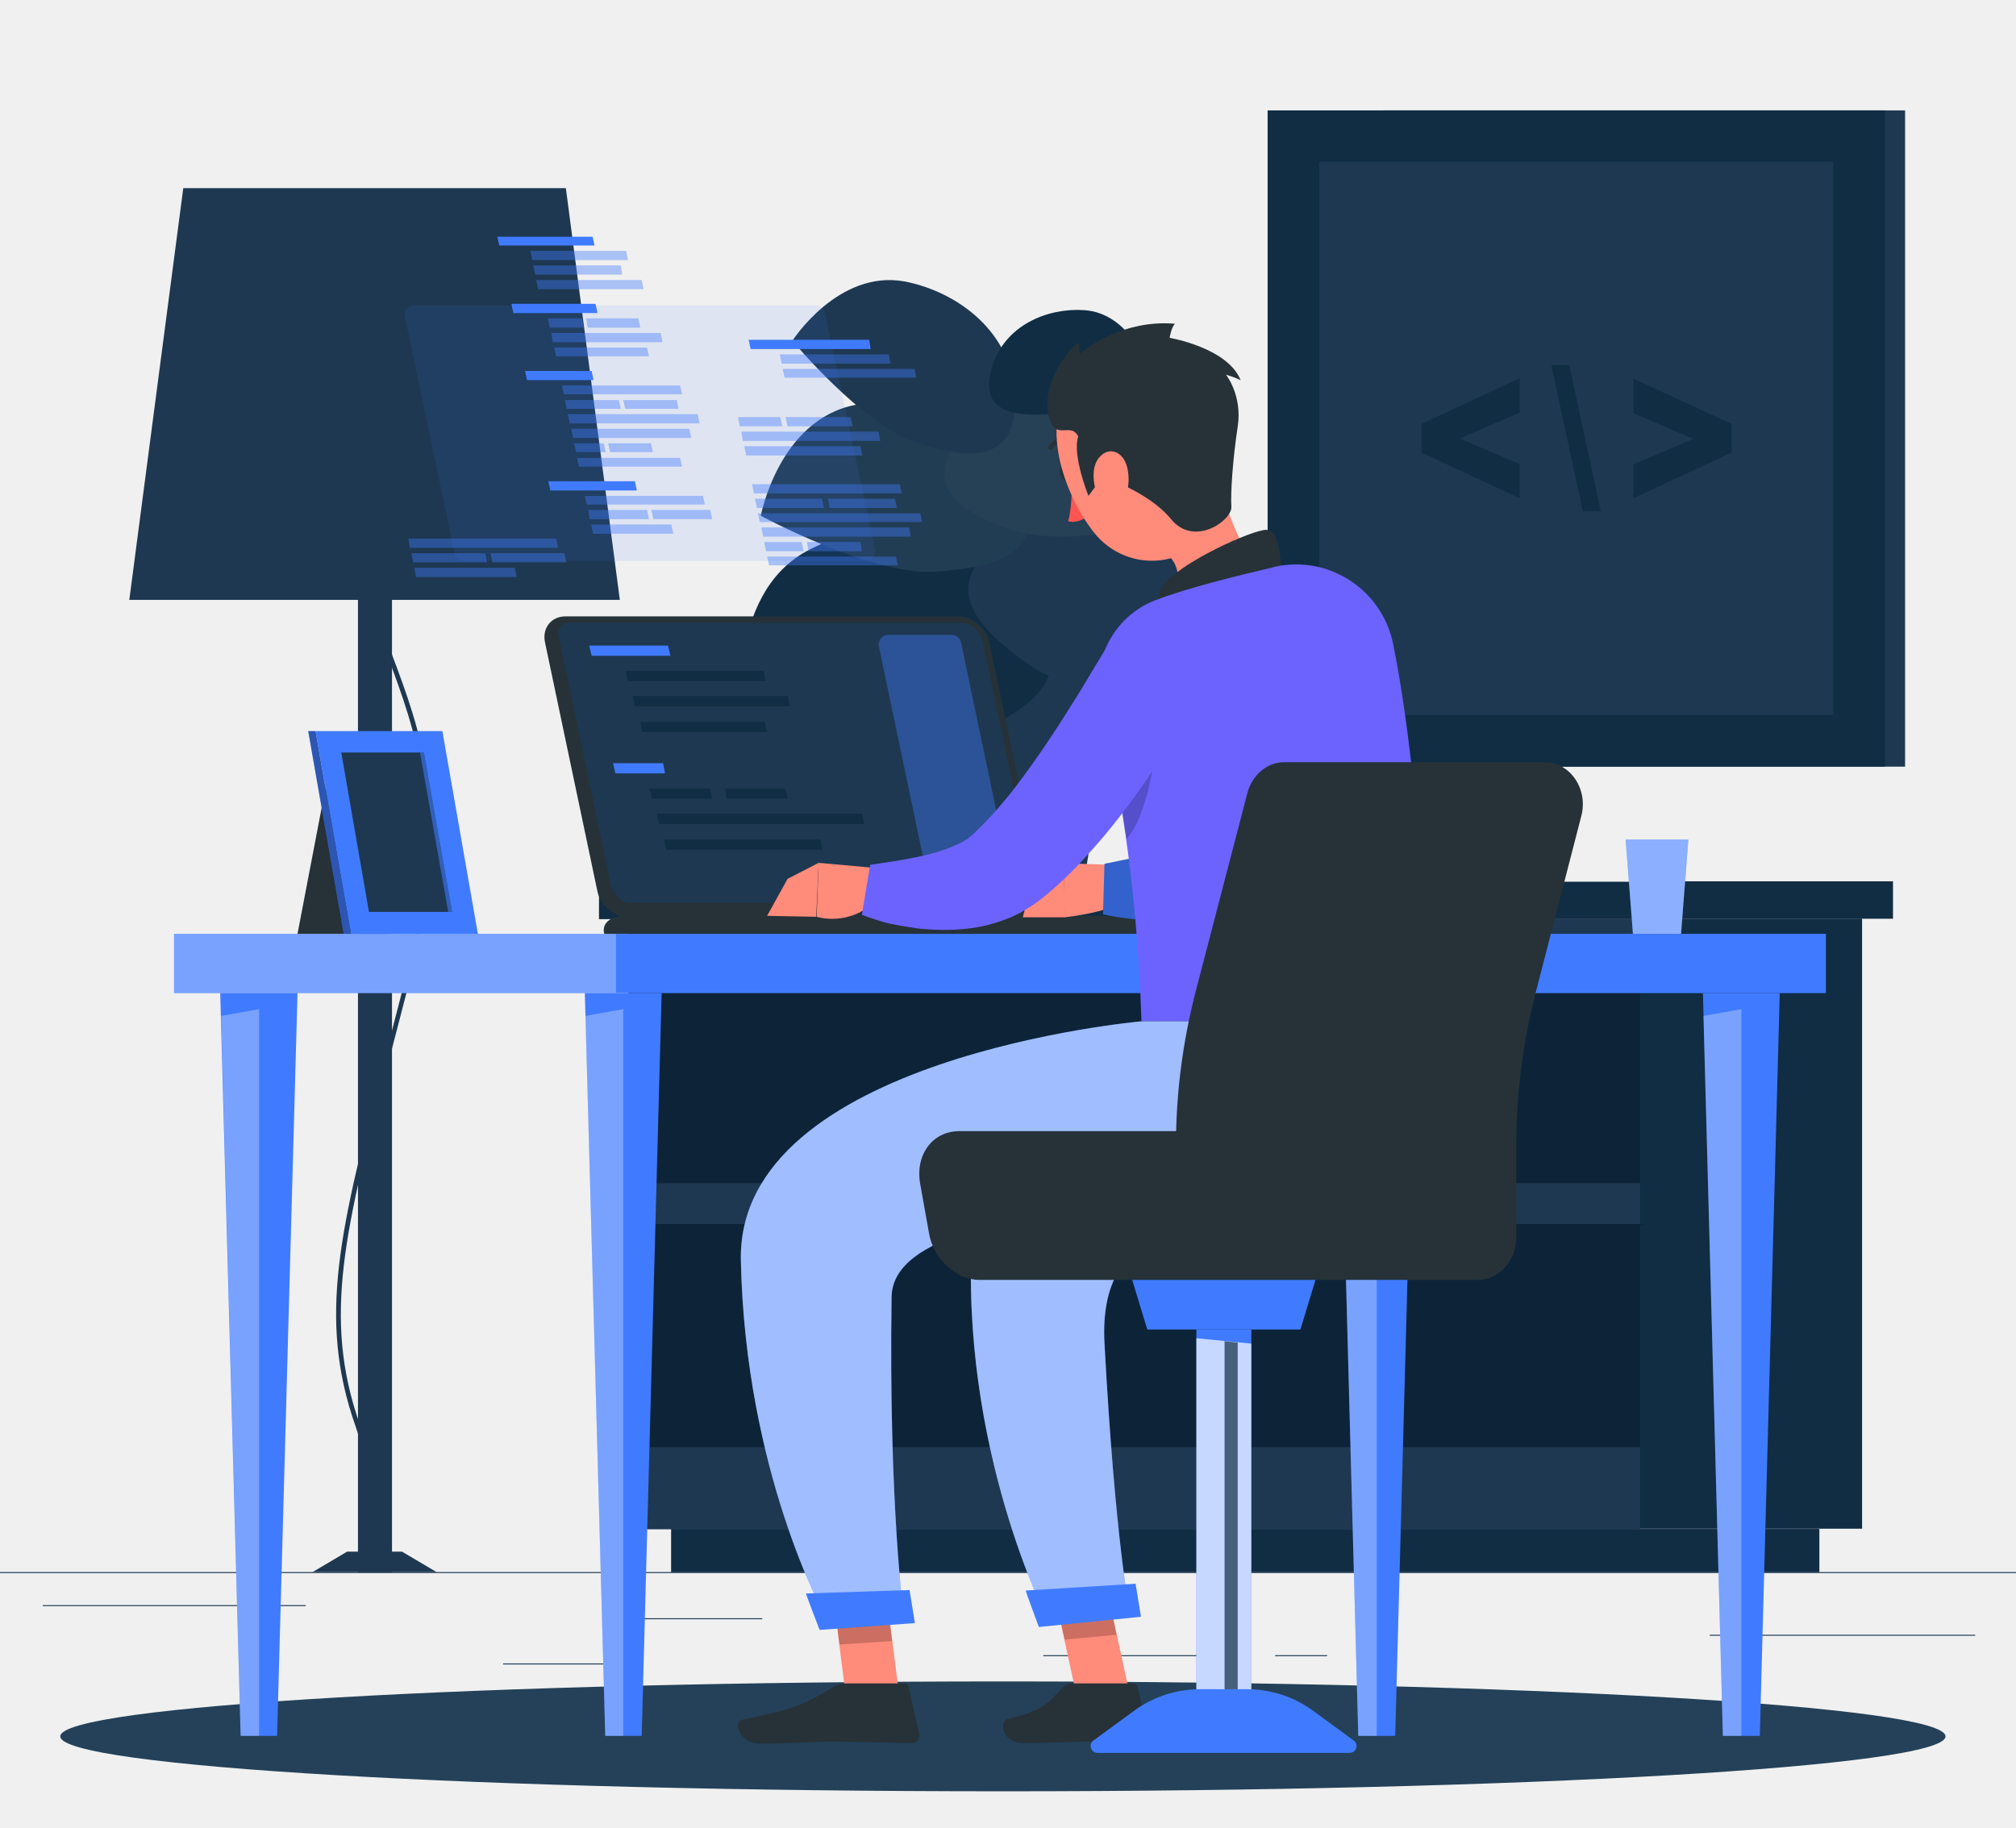
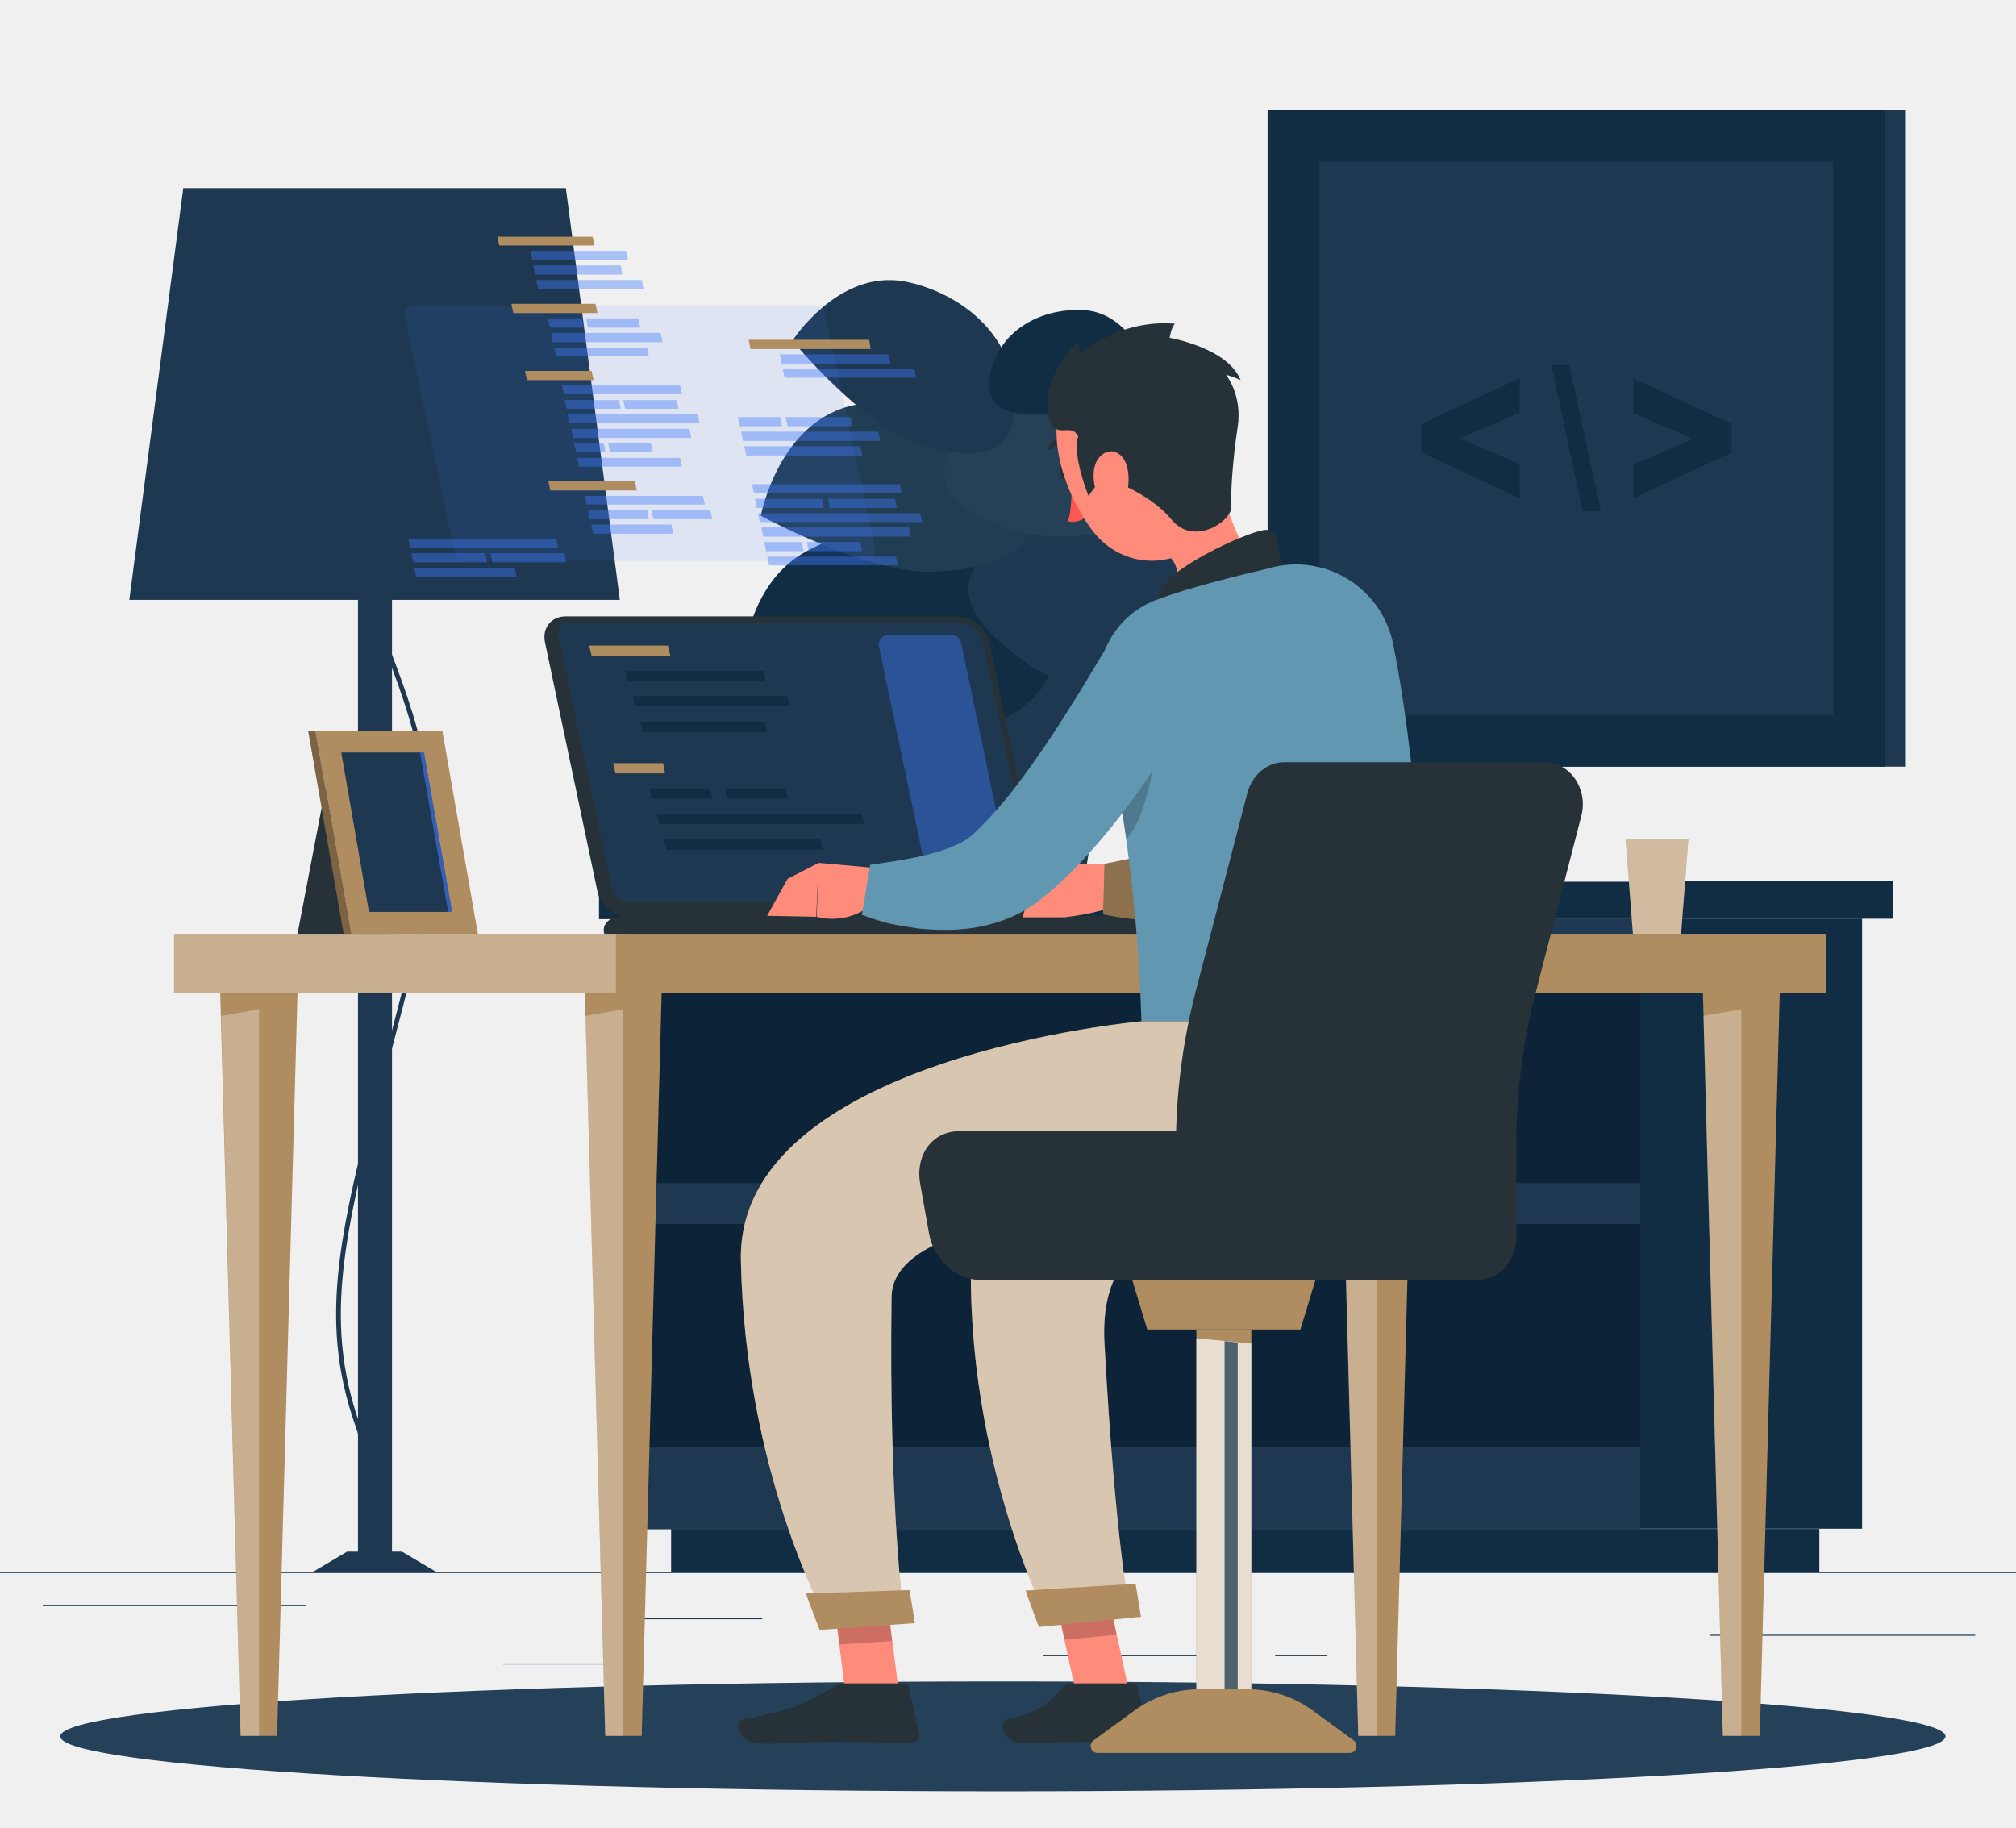
<svg xmlns="http://www.w3.org/2000/svg" version="1.1" x="0px" y="0px" viewBox="0 0 414.7 376" style="enable-background:new 0 0 414.7 376;" xml:space="preserve">
  <style type="text/css">
	.st0{fill:#1E3851;}
	.st1{fill:#102D44;}
	.st2{fill:#0D2438;}
	.st3{fill:#213D54;}
	.st4{fill:#264056;}
	.st5{display:none;}
	.st6{display:inline;}
- 	.st7{fill:#407BFF;}
+ 	.st7{fill:#B08D61;}
	.st8{opacity:0.9;fill:#FFFFFF;}
	.st9{fill:#244159;}
	.st10{opacity:0.3;fill:#FFFFFF;}
	.st11{fill:#263238;}
	.st12{opacity:0.4;fill:#407BFF;}
	.st13{opacity:0.1;fill:#407BFF;}
	.st14{opacity:0.4;fill:#FFFFFF;}
	.st15{opacity:0.3;}
	.st16{opacity:0.6;fill:#407BFF;}
	.st17{fill:#FF5652;}
	.st18{fill:#FF8B7B;}
	.st19{opacity:0.2;}
- 	.st20{fill:#6C63FF;}
+ 	.st20{fill:#6197B1;}
	.st21{opacity:0.5;fill:#FFFFFF;}
	.st22{opacity:0.7;fill:#FFFFFF;}
	.st23{opacity:0.7;fill:#102D44;}
</style>
  <g id="Background_Complete">
    <g>
      <g>
        <rect x="-43.7" y="323.4" class="st0" width="500" height="0.2" />
      </g>
      <g>
        <rect x="130.8" y="332.9" class="st0" width="26" height="0.2" />
        <rect x="8.8" y="330.2" class="st0" width="54.1" height="0.2" />
        <rect x="103.5" y="342.2" class="st0" width="26.3" height="0.2" />
        <rect x="214.6" y="340.5" class="st0" width="38.8" height="0.2" />
        <rect x="262.3" y="340.5" class="st0" width="10.7" height="0.2" />
        <rect x="351.7" y="336.3" class="st0" width="54.6" height="0.2" />
      </g>
    </g>
    <g>
      <g>
        <g>
          <rect x="337.4" y="189.1" transform="matrix(-1 -1.224647e-16 1.224647e-16 -1 720.4377 503.5772)" class="st1" width="45.7" height="125.5" />
          <rect x="138.1" y="314.5" transform="matrix(-1 -1.224647e-16 1.224647e-16 -1 512.3514 637.9232)" class="st1" width="236.2" height="8.9" />
          <rect x="129.3" y="189.1" class="st0" width="208.1" height="125.5" />
          <rect x="129.3" y="197.5" class="st2" width="208.9" height="45.9" />
          <rect x="129.3" y="251.8" class="st2" width="208.9" height="45.9" />
          <rect x="337.4" y="197.5" transform="matrix(-1 -1.224647e-16 1.224647e-16 -1 682.6835 441.0173)" class="st1" width="7.9" height="45.9" />
          <rect x="337.4" y="251.8" transform="matrix(-1 -1.224647e-16 1.224647e-16 -1 682.6835 549.6205)" class="st1" width="7.9" height="45.9" />
        </g>
        <rect x="123.2" y="181.3" transform="matrix(-1 -1.224647e-16 1.224647e-16 -1 460.6165 370.3842)" class="st1" width="214.2" height="7.7" />
        <rect x="337.4" y="181.3" class="st1" width="52" height="7.7" />
      </g>
      <g>
        <rect x="284.5" y="22.7" transform="matrix(-1 -1.224647e-16 1.224647e-16 -1 676.3846 180.4117)" class="st0" width="107.4" height="135" />
        <rect x="260.8" y="22.7" transform="matrix(-1 -1.224647e-16 1.224647e-16 -1 648.5522 180.4117)" class="st1" width="127" height="135" />
        <rect x="267.4" y="37.3" transform="matrix(6.123234e-17 -1 1 6.123234e-17 234.0703 414.4819)" class="st0" width="113.8" height="105.7" />
        <g>
          <path class="st1" d="M336,102.5l20.2-9.4v-5.9L336,77.9v7.1l12.3,5.3L336,95.5V102.5z" />
          <path class="st1" d="M322.8,75.1h-3.7l6.5,30.1h3.7L322.8,75.1z" />
          <path class="st1" d="M312.6,95.5l-12.3-5.3l12.3-5.3v-7.1l-20.2,9.4v5.9l20.2,9.4V95.5z" />
        </g>
      </g>
      <g>
        <rect x="73.5" y="94.2" transform="matrix(-1 -1.224647e-16 1.224647e-16 -1 154.1369 417.6206)" class="st0" width="7" height="229.2" />
        <path class="st0" d="M72.1,321.8l-0.2-1c0.1,0,1.9-0.4,3.3-2.9c1.8-3.2,2.9-10.1-2.1-24.6c-7.8-22.3-3.2-40.3,6.2-76.2     c1.6-6.2,3.5-13.3,5.4-21c7.2-28.7,0.5-46.4-4.8-60.7c-4.1-11.1-7.4-19.9-3.2-30l0.9,0.4c-4,9.8-0.8,18.4,3.2,29.3     c5.4,14.4,12.1,32.4,4.8,61.3c-1.9,7.7-3.8,14.7-5.4,21c-9.3,35.7-13.9,53.6-6.2,75.6c5.2,14.9,4,22.1,2,25.5     C74.4,321.3,72.2,321.8,72.1,321.8z" />
        <polygon class="st0" points="64.3,323.4 89.8,323.4 82.7,319.2 71.4,319.2    " />
        <polygon class="st0" points="26.6,123.4 127.5,123.4 116.4,38.7 37.7,38.7    " />
      </g>
      <g>
        <polygon class="st0" points="176.2,137.4 230.1,137.4 223,181.3 183.3,181.3    " />
        <g>
          <path class="st1" d="M197.8,151.7c14.7-5.3,25.9-13.3,13.3-29.4c-12.6-16.1-32.1-16.1-45.2-8.9c-16.7,9.1-13.4,35.5-13.4,35.5      S183.2,157,197.8,151.7z" />
          <path class="st0" d="M212.1,137c-11.2-7.6-19.2-16.5-6.2-25.8c13-9.3,29.1-4.6,38.8,4.1c12.3,11.1,5.2,30.5,5.2,30.5      S223.3,144.6,212.1,137z" />
          <path class="st3" d="M192.3,117.6c13.1-0.8,24.2-4.2,17.9-18.5c-6.2-14.2-22-18.2-34.3-15.8c-15.7,3.1-19.4,22.8-19.4,22.8      S179.2,118.4,192.3,117.6z" />
          <path class="st4" d="M208.8,109.2c-10.9-3.5-19.5-8.8-11.2-19.5c8.3-10.7,22.5-10.6,32.4-5.9c12.6,6,11.5,23.5,11.5,23.5      S219.8,112.7,208.8,109.2z" />
          <path class="st0" d="M188.3,91c10.9,3.6,20.9,4.4,20.5-9.2c-0.4-13.5-11.9-21.8-22.7-23.9C172.4,55.4,163,70.1,163,70.1      S177.4,87.4,188.3,91z" />
          <path class="st1" d="M216,85.2c-7.8,0.5-14.6-0.6-12-9.5c2.6-8.9,11.6-12.4,19-11.9c9.5,0.6,13.2,11.9,13.2,11.9      S223.8,84.6,216,85.2z" />
        </g>
      </g>
    </g>
  </g>
  <g id="Background_Simple" class="st5">
    <g class="st6">
      <path class="st7" d="M239.2,237.6c-42.3,0.6-104.8,32.9-130.8-7.7c-21.8-34.1,3.4-67.5-37-92.6C42.1,118.9-5.7,86.7,38.7,53.4    C73.3,27.3,127.5,20.1,169.5,26c33,4.7,101.5,24.3,109.8,58.9c9.3,38.9-51.1,71,13.5,85.6c38.9,8.8,85.7,31.4,58.3,77.9    c-10.8,18.4-26.3,15.2-42.7,7.9C284.3,245.7,268.3,237.2,239.2,237.6z" />
      <path class="st8" d="M239.2,237.6c-42.3,0.6-104.8,32.9-130.8-7.7c-21.8-34.1,3.4-67.5-37-92.6C42.1,118.9-5.7,86.7,38.7,53.4    C73.3,27.3,127.5,20.1,169.5,26c33,4.7,101.5,24.3,109.8,58.9c9.3,38.9-51.1,71,13.5,85.6c38.9,8.8,85.7,31.4,58.3,77.9    c-10.8,18.4-26.3,15.2-42.7,7.9C284.3,245.7,268.3,237.2,239.2,237.6z" />
    </g>
  </g>
  <g id="Shadow_1_">
    <ellipse id="_x3C_Path_x3E__327_" class="st9" cx="206.3" cy="357.2" rx="193.9" ry="11.3" />
  </g>
  <g id="Desk">
    <g>
      <g>
        <rect x="35.8" y="192.1" class="st7" width="339.8" height="12.2" />
        <rect x="35.8" y="192.1" class="st10" width="90.9" height="12.2" />
        <polygon class="st7" points="128.2,204.3 120.3,204.3 124.5,357.1 128.2,357.1 132,357.1 136.1,204.3    " />
        <polygon class="st10" points="124.5,357.1 128.2,357.1 128.2,207.6 120.4,209    " />
        <polygon class="st7" points="53.3,204.3 45.3,204.3 49.5,357.1 53.3,357.1 57,357.1 61.2,204.3    " />
        <polygon class="st10" points="49.5,357.1 53.3,357.1 53.3,207.6 45.5,209    " />
        <polygon class="st7" points="358.2,204.3 350.3,204.3 354.4,357.1 358.2,357.1 362,357.1 366.1,204.3    " />
        <polygon class="st10" points="354.4,357.1 358.2,357.1 358.2,207.6 350.4,209    " />
        <polygon class="st7" points="283.2,204.3 275.3,204.3 279.4,357.1 283.2,357.1 287,357.1 291.1,204.3    " />
        <polygon class="st10" points="279.4,357.1 283.2,357.1 283.2,207.6 275.4,209    " />
      </g>
      <g>
        <path class="st11" d="M197.1,126.8h-80.8c-2.9,0-4.8,2.4-4.2,5.3l10.8,51.3c0.6,2.9,3.5,5.3,6.4,5.3h80.8c2.9,0,4.8-2.4,4.2-5.3     l-10.8-51.3C202.9,129.2,200,126.8,197.1,126.8z" />
        <path class="st0" d="M130,185.8c-1.9,0-3.9-1.7-4.3-3.6l-10.8-51.4c-0.2-0.8,0-1.5,0.4-2c0.4-0.5,1-0.7,1.7-0.7h80.8     c1.9,0,3.9,1.7,4.3,3.6l10.8,51.3c0.2,0.8,0,1.5-0.4,2c-0.4,0.5-1,0.7-1.7,0.7H130z" />
        <path class="st12" d="M191,181.7L180.8,133c-0.3-1.2,0.7-2.4,1.9-2.4h13.1c0.9,0,1.7,0.7,1.9,1.6l10.2,48.7     c0.3,1.2-0.7,2.4-1.9,2.4h-13.1C192,183.3,191.2,182.6,191,181.7z" />
        <g>
          <polygon class="st7" points="121.7,134.9 121.2,132.8 137.4,132.8 137.9,134.9     " />
          <polygon class="st1" points="129.1,140.1 128.7,138 157.1,138 157.5,140.1     " />
          <polygon class="st1" points="130.6,145.3 130.2,143.2 162,143.2 162.5,145.3     " />
          <polygon class="st1" points="132.1,150.6 131.7,148.5 157.3,148.5 157.8,150.6     " />
        </g>
        <g>
          <polygon class="st7" points="126.6,159.1 126.1,157 136.4,157 136.8,159.1     " />
          <polygon class="st1" points="134.1,164.3 133.6,162.2 146.1,162.2 146.5,164.3     " />
          <polygon class="st1" points="149.5,164.3 149.1,162.2 161.6,162.2 162,164.3     " />
          <polygon class="st1" points="135.6,169.5 135.1,167.4 177.3,167.4 177.8,169.5     " />
          <polygon class="st1" points="137,174.8 136.6,172.7 168.8,172.7 169.2,174.8     " />
        </g>
        <path class="st11" d="M234.9,188.4H128.5c-2.9,0-4.8,1.6-4.2,3.7h116.9C240.6,190.1,237.8,188.4,234.9,188.4z" />
      </g>
      <g>
        <path class="st13" d="M93.5,113.8L83.3,65.2c-0.3-1.2,0.7-2.4,1.9-2.4h82.6c0.9,0,1.7,0.7,1.9,1.6L180,113     c0.3,1.2-0.7,2.4-1.9,2.4H95.5C94.5,115.4,93.7,114.8,93.5,113.8z" />
        <g>
          <g>
            <g>
              <polygon class="st7" points="122.9,64.4 105.6,64.4 105.2,62.5 122.5,62.5       " />
              <polygon class="st12" points="120.1,67.4 113.1,67.4 112.7,65.5 119.7,65.5       " />
              <polygon class="st12" points="131.7,67.4 120.9,67.4 120.6,65.5 131.3,65.5       " />
              <polygon class="st12" points="136.3,70.4 113.7,70.4 113.4,68.5 135.9,68.5       " />
              <polygon class="st12" points="133.5,73.3 114.4,73.3 114,71.5 133.1,71.5       " />
            </g>
            <polygon class="st12" points="146.1,104.9 134,104.9 134.4,106.8 146.5,106.8      " />
            <g>
              <polygon class="st7" points="131,100.9 113.2,100.9 112.8,99 130.6,99       " />
              <polygon class="st12" points="138.1,107.9 121.6,107.9 122,109.8 138.5,109.8       " />
              <polygon class="st12" points="133.1,104.9 121,104.9 121.3,106.8 133.5,106.8       " />
              <polygon class="st12" points="144.6,102 120.3,102 120.7,103.8 145,103.8       " />
            </g>
            <g>
              <polygon class="st7" points="122.3,50.5 102.7,50.5 102.3,48.7 121.9,48.7       " />
              <polygon class="st12" points="132,57.6 110.3,57.6 110.7,59.5 132.4,59.5       " />
              <polygon class="st12" points="127.7,54.6 109.7,54.6 110.1,56.5 128,56.5       " />
              <polygon class="st12" points="128.8,51.6 109.1,51.6 109.5,53.5 129.2,53.5       " />
            </g>
            <g>
              <polygon class="st7" points="122.1,78.2 108.4,78.2 108,76.3 121.7,76.3       " />
              <polygon class="st12" points="143.5,85.2 116.8,85.2 117.2,87.1 143.9,87.1       " />
              <polygon class="st12" points="127.3,82.3 116.2,82.3 116.6,84.1 127.7,84.1       " />
              <polygon class="st12" points="139.2,82.3 128.2,82.3 128.6,84.1 139.6,84.1       " />
              <polygon class="st12" points="139.9,79.3 115.6,79.3 116,81.1 140.3,81.1       " />
              <polygon class="st12" points="139.9,94.2 118.7,94.2 119.1,96 140.3,96       " />
              <polygon class="st12" points="124.2,91.2 118.1,91.2 118.5,93 124.6,93       " />
              <polygon class="st12" points="133.9,91.2 125.1,91.2 125.5,93 134.3,93       " />
              <polygon class="st12" points="141.8,88.2 117.5,88.2 117.9,90.1 142.2,90.1       " />
            </g>
          </g>
          <g>
            <g>
              <polygon class="st12" points="160.9,87.7 152.2,87.7 151.8,85.8 160.5,85.8       " />
              <polygon class="st12" points="175.4,87.7 162,87.7 161.6,85.8 175,85.8       " />
              <polygon class="st12" points="181.1,90.7 152.8,90.7 152.5,88.8 180.7,88.8       " />
              <polygon class="st12" points="177.4,93.7 153.5,93.7 153.1,91.8 177,91.8       " />
            </g>
            <g>
              <polygon class="st12" points="188.1,75.9 161,75.9 161.4,77.7 188.5,77.7       " />
              <polygon class="st12" points="182.8,72.9 160.4,72.9 160.8,74.8 183.2,74.8       " />
              <polygon class="st7" points="178.8,69.9 154,69.9 154.4,71.8 179.1,71.8       " />
            </g>
            <g>
              <polygon class="st12" points="189.3,105.6 155.9,105.6 156.3,107.4 189.7,107.4       " />
              <polygon class="st12" points="169.1,102.6 155.3,102.6 155.7,104.5 169.5,104.5       " />
              <polygon class="st12" points="184.1,102.6 170.3,102.6 170.7,104.5 184.5,104.5       " />
              <polygon class="st12" points="185.1,99.6 154.7,99.6 155.1,101.5 185.5,101.5       " />
              <polygon class="st12" points="184.3,114.5 157.8,114.5 158.2,116.3 184.7,116.3       " />
              <polygon class="st12" points="164.9,111.5 157.2,111.5 157.6,113.4 165.3,113.4       " />
              <polygon class="st12" points="177,111.5 166,111.5 166.3,113.4 177.3,113.4       " />
              <polygon class="st12" points="187,108.5 156.6,108.5 157,110.4 187.4,110.4       " />
            </g>
          </g>
          <g>
            <polygon class="st12" points="105.9,116.8 85.2,116.8 85.6,118.7 106.3,118.7      " />
            <polygon class="st12" points="99.8,113.8 84.6,113.8 85,115.7 100.2,115.7      " />
            <polygon class="st12" points="116.1,113.8 100.9,113.8 101.3,115.7 116.5,115.7      " />
            <polygon class="st12" points="114.4,110.8 84,110.8 84.3,112.7 114.8,112.7      " />
          </g>
        </g>
      </g>
      <g>
        <polygon class="st7" points="347.3,172.7 334.4,172.7 335.9,192.1 345.8,192.1    " />
        <polygon class="st14" points="347.3,172.7 334.4,172.7 335.9,192.1 345.8,192.1    " />
      </g>
      <g>
        <polygon class="st11" points="67.5,159.2 85.9,159.2 79.6,192.1 61.2,192.1    " />
        <polygon class="st7" points="91,150.4 64.9,150.4 72.2,192.1 98.3,192.1    " />
        <g>
          <polygon class="st7" points="63.4,150.4 64.9,150.4 72.2,192.1 70.7,192.1     " />
          <polygon class="st15" points="63.4,150.4 64.9,150.4 72.2,192.1 70.7,192.1     " />
        </g>
        <polygon class="st0" points="75.9,187.6 70.2,154.8 87.2,154.8 93,187.6    " />
        <polygon class="st16" points="92.2,187.6 86.4,154.8 87.2,154.8 93,187.6    " />
      </g>
    </g>
  </g>
  <g id="Character_1_">
    <g>
      <g>
        <path class="st11" d="M220.1,97c0.4,0.8,0.2,1.6-0.3,1.9c-0.5,0.2-1.2-0.2-1.6-1c-0.4-0.8-0.2-1.6,0.3-1.9     C219,95.7,219.7,96.2,220.1,97z" />
        <path class="st17" d="M220.4,98.6c0,0,0.3,5.5-0.7,8.6c2,0.7,4.2-1.1,4.2-1.1L220.4,98.6z" />
        <path class="st11" d="M220.2,90.4c-0.1,0.1-0.2,0.1-0.3,0.1c-2.3,0.1-3.3,1.7-3.3,1.8c-0.1,0.2-0.5,0.3-0.7,0.2     c-0.2-0.1-0.3-0.5-0.2-0.7c0.1-0.1,1.3-2.1,4.1-2.3c0.3,0,0.5,0.2,0.5,0.5C220.4,90.1,220.3,90.3,220.2,90.4z" />
        <path class="st18" d="M249.6,95.8c3.1,10.7,6.5,19,10.8,23.7c0,0,0.1,8.4-14.3,12.4c-15.8,4.4-9.7-5.7-9.7-5.7     c8-4.5,7.2-11.2,1.2-13.7L249.6,95.8z" />
        <path class="st11" d="M263.6,117.5c-0.3-3.9-0.6-8.4-3.1-8.5c-2.7-0.1-18.1,6.8-21.3,11.6c-3.3,4.9,3.1,9.6,3.1,9.6L263.6,117.5z     " />
        <g>
          <path class="st18" d="M232.1,178l-13.3-0.4l0.2,11.1c0,0,11.6-1.2,12.1-4.2L232.1,178z" />
          <polygon class="st18" points="211.8,183 210.4,188.7 219.1,188.7 218.8,177.6     " />
          <g>
            <path class="st7" d="M285.5,131.7l-0.3,2.9c-0.1,0.9-0.2,1.8-0.3,2.7c-0.2,1.8-0.5,3.6-0.8,5.4c-0.6,3.6-1.4,7.2-2.3,10.8       c-0.9,3.6-2,7.2-3.3,10.9c-0.7,1.8-1.4,3.7-2.3,5.5c-0.9,1.9-1.8,3.7-3,5.6c-0.3,0.5-0.6,1-0.9,1.4c-0.3,0.5-0.7,1-1,1.5       c-0.4,0.5-0.7,1-1.2,1.5l-0.7,0.7c-0.2,0.2-0.4,0.5-0.7,0.8c-2.3,2.3-4.7,3.7-6.9,4.7c-4.5,2-8.5,2.7-12.4,3.1       c-2,0.2-3.9,0.3-5.8,0.4c-1.9,0.1-3.8,0-5.6-0.1c-1.9-0.1-3.7-0.3-5.5-0.5c-1.9-0.2-3.6-0.5-5.6-0.9l0.3-10.4       c6.4-1.3,13.1-2.6,18.9-4.5c1.4-0.5,2.8-1,4.1-1.6c1.2-0.5,2.4-1.1,3.2-1.7c0.8-0.6,1.4-1.2,1.5-1.4l0.3-0.5       c0.1-0.1,0.2-0.4,0.4-0.6c0.1-0.2,0.3-0.5,0.4-0.7c0.1-0.3,0.3-0.5,0.4-0.8c1-2.2,2.1-5,2.9-7.9c0.8-2.9,1.6-6,2.2-9.2       c0.7-3.1,1.2-6.4,1.8-9.6l0.8-4.9l0.7-4.7L285.5,131.7z" />
            <path class="st19" d="M285.5,131.7l-0.3,2.9c-0.1,0.9-0.2,1.8-0.3,2.7c-0.2,1.8-0.5,3.6-0.8,5.4c-0.6,3.6-1.4,7.2-2.3,10.8       c-0.9,3.6-2,7.2-3.3,10.9c-0.7,1.8-1.4,3.7-2.3,5.5c-0.9,1.9-1.8,3.7-3,5.6c-0.3,0.5-0.6,1-0.9,1.4c-0.3,0.5-0.7,1-1,1.5       c-0.4,0.5-0.7,1-1.2,1.5l-0.7,0.7c-0.2,0.2-0.4,0.5-0.7,0.8c-2.3,2.3-4.7,3.7-6.9,4.7c-4.5,2-8.5,2.7-12.4,3.1       c-2,0.2-3.9,0.3-5.8,0.4c-1.9,0.1-3.8,0-5.6-0.1c-1.9-0.1-3.7-0.3-5.5-0.5c-1.9-0.2-3.6-0.5-5.6-0.9l0.3-10.4       c6.4-1.3,13.1-2.6,18.9-4.5c1.4-0.5,2.8-1,4.1-1.6c1.2-0.5,2.4-1.1,3.2-1.7c0.8-0.6,1.4-1.2,1.5-1.4l0.3-0.5       c0.1-0.1,0.2-0.4,0.4-0.6c0.1-0.2,0.3-0.5,0.4-0.7c0.1-0.3,0.3-0.5,0.4-0.8c1-2.2,2.1-5,2.9-7.9c0.8-2.9,1.6-6,2.2-9.2       c0.7-3.1,1.2-6.4,1.8-9.6l0.8-4.9l0.7-4.7L285.5,131.7z" />
          </g>
        </g>
        <g>
          <path class="st20" d="M226.5,145c3.2,13.4,7.4,35.8,8.3,65.1h58.6c0.3-7.2-0.9-48-6.8-77.5c-2.2-11.2-13.2-18.5-24.4-16      c-0.1,0-0.2,0-0.3,0.1c-7.3,1.7-17.8,4.3-24,6.7c-0.1,0-0.2,0.1-0.3,0.1C229.1,126.8,224.3,136,226.5,145z" />
        </g>
        <path class="st19" d="M230.3,163.7c0.5,2.8,0.9,5.8,1.4,8.9c4.8-5,6.3-20.3,6.3-20.3L230.3,163.7z" />
        <g>
          <path class="st18" d="M181.6,178.7l-13.2-1.2l-0.4,11.1c0,0,6.8,2.2,12.3-3.5L181.6,178.7z" />
          <polygon class="st18" points="162,180.8 157.8,188.4 167.9,188.6 168.4,177.5     " />
          <path class="st20" d="M248.4,139.9c-0.9,1.8-1.7,3.3-2.7,4.9c-0.9,1.6-1.8,3.2-2.8,4.7c-1.9,3.1-3.8,6.2-5.9,9.2      c-4.1,6.1-8.5,12-13.7,17.6c-2.6,2.9-5.4,5.6-8.7,8.3c-0.4,0.3-0.9,0.7-1.3,1c-0.4,0.3-0.8,0.6-1.5,1c-0.6,0.4-1.2,0.7-1.8,1.1      c-0.6,0.3-1.2,0.6-1.8,0.9c-2.4,1-4.7,1.7-6.9,2.1c-4.4,0.8-8.6,0.7-12.5,0.3c-2-0.3-3.9-0.6-5.8-1c-0.9-0.2-1.9-0.5-2.8-0.8      c-1-0.3-1.8-0.6-2.9-1l1.7-10.3c6.3-0.9,13.1-1.9,17.7-4.1c1.2-0.5,2.2-1.1,2.9-1.7c0.4-0.3,0.7-0.6,0.9-0.8      c0.1-0.1,0.4-0.4,0.6-0.6c0.2-0.2,0.5-0.4,0.7-0.7c2-1.9,4-4.3,6-6.7c3.9-5,7.7-10.5,11.3-16.2c1.8-2.8,3.6-5.7,5.3-8.6l2.6-4.3      l2.5-4.3L248.4,139.9z" />
        </g>
        <polygon class="st18" points="232.4,348.6 221.4,348.6 215.9,323.3 226.9,323.3    " />
        <path class="st11" d="M220.8,346.3h12.3c0.4,0,0.8,0.3,0.9,0.7l2.2,9.7c0.2,1-0.6,2-1.6,1.9c-4.3-0.1-6.4-0.3-11.8-0.3     c-3.3,0-7.6,0.3-12.2,0.3c-4.5,0-5.2-4.5-3.3-5c8.4-1.8,9-4.4,11.7-6.8C219.5,346.5,220.1,346.3,220.8,346.3z" />
        <g class="st19">
          <polygon points="226.9,323.3 215.9,323.3 219,337.3 229.7,336.3     " />
        </g>
        <path class="st18" d="M246,82.9c3.9,10.1,6.8,15.8,4.1,23.2c-4,11.1-18.2,12.2-25.1,3.4c-6.2-7.9-11.6-23.1-3.8-31.5     C229,69.8,242.1,72.8,246,82.9z" />
        <path class="st11" d="M226.8,98.1c-1.6,2.2-2.9,3.9-2.9,3.9s-3.4-8.4-2.1-12.2c-1.6-3.3-5,1.5-6.2-4.8     c-1.2-6.3,4.2-13.1,6.2-14.5c0.3,0.5,0.3,2.3,0.3,2.3s8.1-7.2,19.6-6.2c-0.8,0.8-1.1,2.9-1.1,2.9s11.9,2,14.6,8.7     c-1.7-0.8-3-1.1-3-1.1s3.4,4.2,2.4,10.7c-1,6.5-1.5,13.7-1.3,16.5c0.1,2.8-7.7,8.3-12.4,2.5C236.1,101,226.8,98.1,226.8,98.1z" />
        <path class="st18" d="M231.8,95.9c0.7,2.5,0.3,5.1-0.5,7.1c-1.3,2.9-3.9,2.3-5.2-0.3c-1.2-2.4-1.9-6.7,0.2-8.8     C228.3,91.8,231,93,231.8,95.9z" />
        <g>
          <path class="st7" d="M252.3,210.1c0,0-50.8,18.4-52.3,42.8c-2.8,44.9,15.6,80.5,15.6,80.5l16.8-1.8c0,0-3-14.5-5.2-55.2      c-2.8-51.1,84,1.2,66.1-66.4L252.3,210.1z" />
          <path class="st21" d="M252.3,210.1c0,0-50.8,18.4-52.3,42.8c-2.8,44.9,15.6,80.5,15.6,80.5l16.8-1.8c0,0-3-14.5-5.2-55.2      c-2.8-51.1,84,1.2,66.1-66.4L252.3,210.1z" />
        </g>
        <path class="st7" d="M211,327.2c-0.1,0,2.7,7.5,2.7,7.5l21-2.1l-1.1-6.8L211,327.2z" />
        <g>
          <polygon class="st18" points="185.1,349.8 174.1,349.8 170.9,324.5 181.9,324.5     " />
          <path class="st11" d="M174,346.3l12,0c0.4,0,0.8,0.3,0.9,0.7l2.2,9.7c0.2,1-0.5,2-1.6,1.9c-4.3-0.1-10.5-0.3-16-0.3      c-6.3,0-7.6,0.4-15,0.4c-4.5,0-5.7-4.5-3.9-4.9c8.6-1.9,11.3-2.1,18.7-6.7C172.2,346.6,173.1,346.3,174,346.3z" />
          <polygon class="st19" points="170.9,324.5 172.7,338.3 183.5,337.6 181.9,324.5     " />
        </g>
        <g>
          <path class="st7" d="M234.8,210.1c0,0-83.3,7.4-82.4,49.2c0.9,43.5,17.2,72.9,17.2,72.9h16.3c0,0-3.1-22.6-2.5-65.4      c0.2-12.8,26.1-17.1,51.4-18.6c21.9-1.3,42.4-13.8,50.9-34l1.7-4.1H234.8z" />
          <path class="st21" d="M234.8,210.1c0,0-83.3,7.4-82.4,49.2c0.9,43.5,17.2,72.9,17.2,72.9h16.3c0,0-3.1-22.6-2.5-65.4      c0.2-12.8,26.1-17.1,51.4-18.6c21.9-1.3,42.4-13.8,50.9-34l1.7-4.1H234.8z" />
        </g>
        <path class="st7" d="M165.8,327.8c-0.1,0,2.8,7.5,2.8,7.5l19.6-1.4l-1.1-6.8L165.8,327.8z" />
      </g>
      <g>
        <g>
          <path class="st11" d="M256.6,163.1l-10.6,40.7c-2.7,10.4-4.1,21.1-4.1,31.9v18.9c0,4.8,3.5,8.7,7.9,8.7h54.2      c4.3,0,7.9-3.9,7.9-8.7v-18.9c0-10.8,1.4-21.6,4.1-31.9l9.3-36c1.4-5.5-2.3-11-7.6-11h-53.6      C260.7,156.8,257.6,159.4,256.6,163.1z" />
          <path class="st11" d="M189.3,243.6l1.8,10.1c0.9,5.3,5.6,9.6,10.4,9.6h60.2c4.8,0,8-4.3,7.1-9.6l-1.8-10.1      c-1.1-6-6.4-10.9-11.9-10.9h-57.8C191.8,232.7,188.2,237.6,189.3,243.6z" />
        </g>
        <g>
          <polygon class="st7" points="267.5,273.5 236,273.5 232.9,263.3 270.6,263.3     " />
          <g>
            <rect x="246.1" y="273.5" class="st7" width="11.3" height="75.4" />
            <polygon class="st22" points="257.4,348.9 246.1,348.9 246.1,275.3 257.4,276.4      " />
            <polygon class="st23" points="254.6,348.9 251.9,348.9 251.9,275.9 254.6,276.2      " />
          </g>
          <path class="st7" d="M277.6,360.6h-51.8c-1.4,0-2-1.8-0.8-2.6l8.2-6c3.9-2.9,8.7-4.5,13.6-4.5h9.8c4.9,0,9.7,1.6,13.6,4.5l8.2,6      C279.6,358.8,279,360.6,277.6,360.6z" />
        </g>
      </g>
    </g>
  </g>
</svg>
